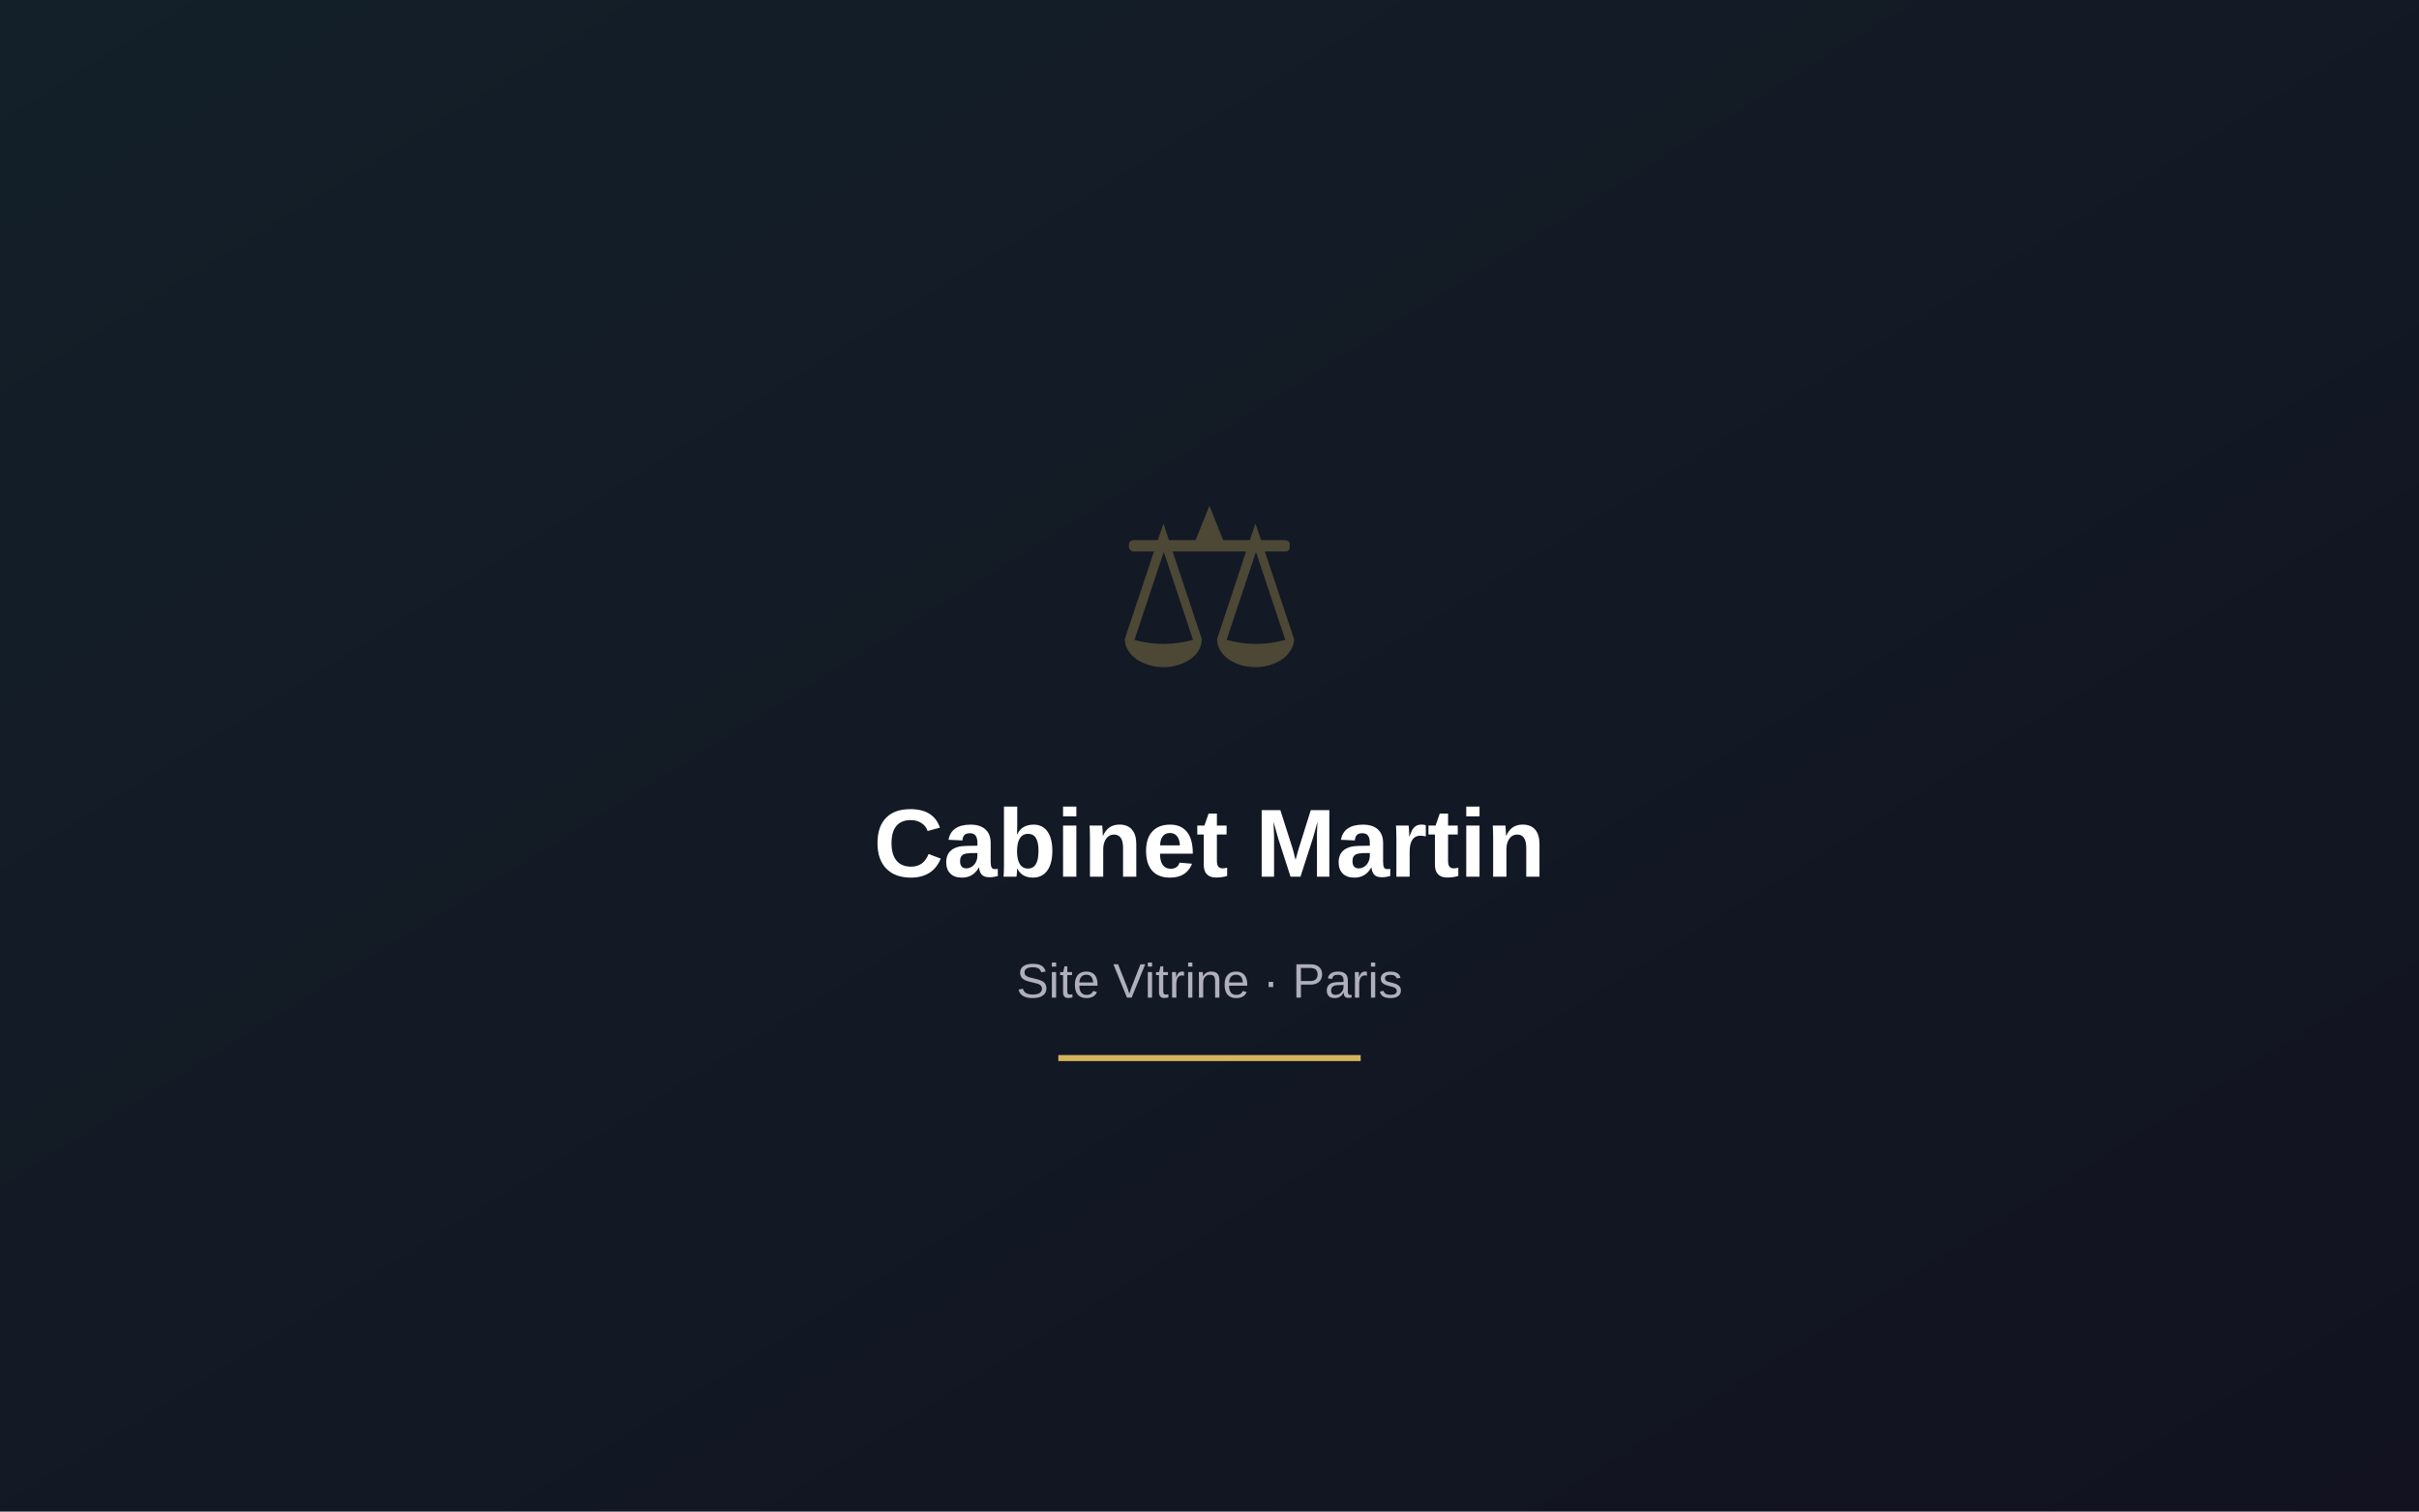
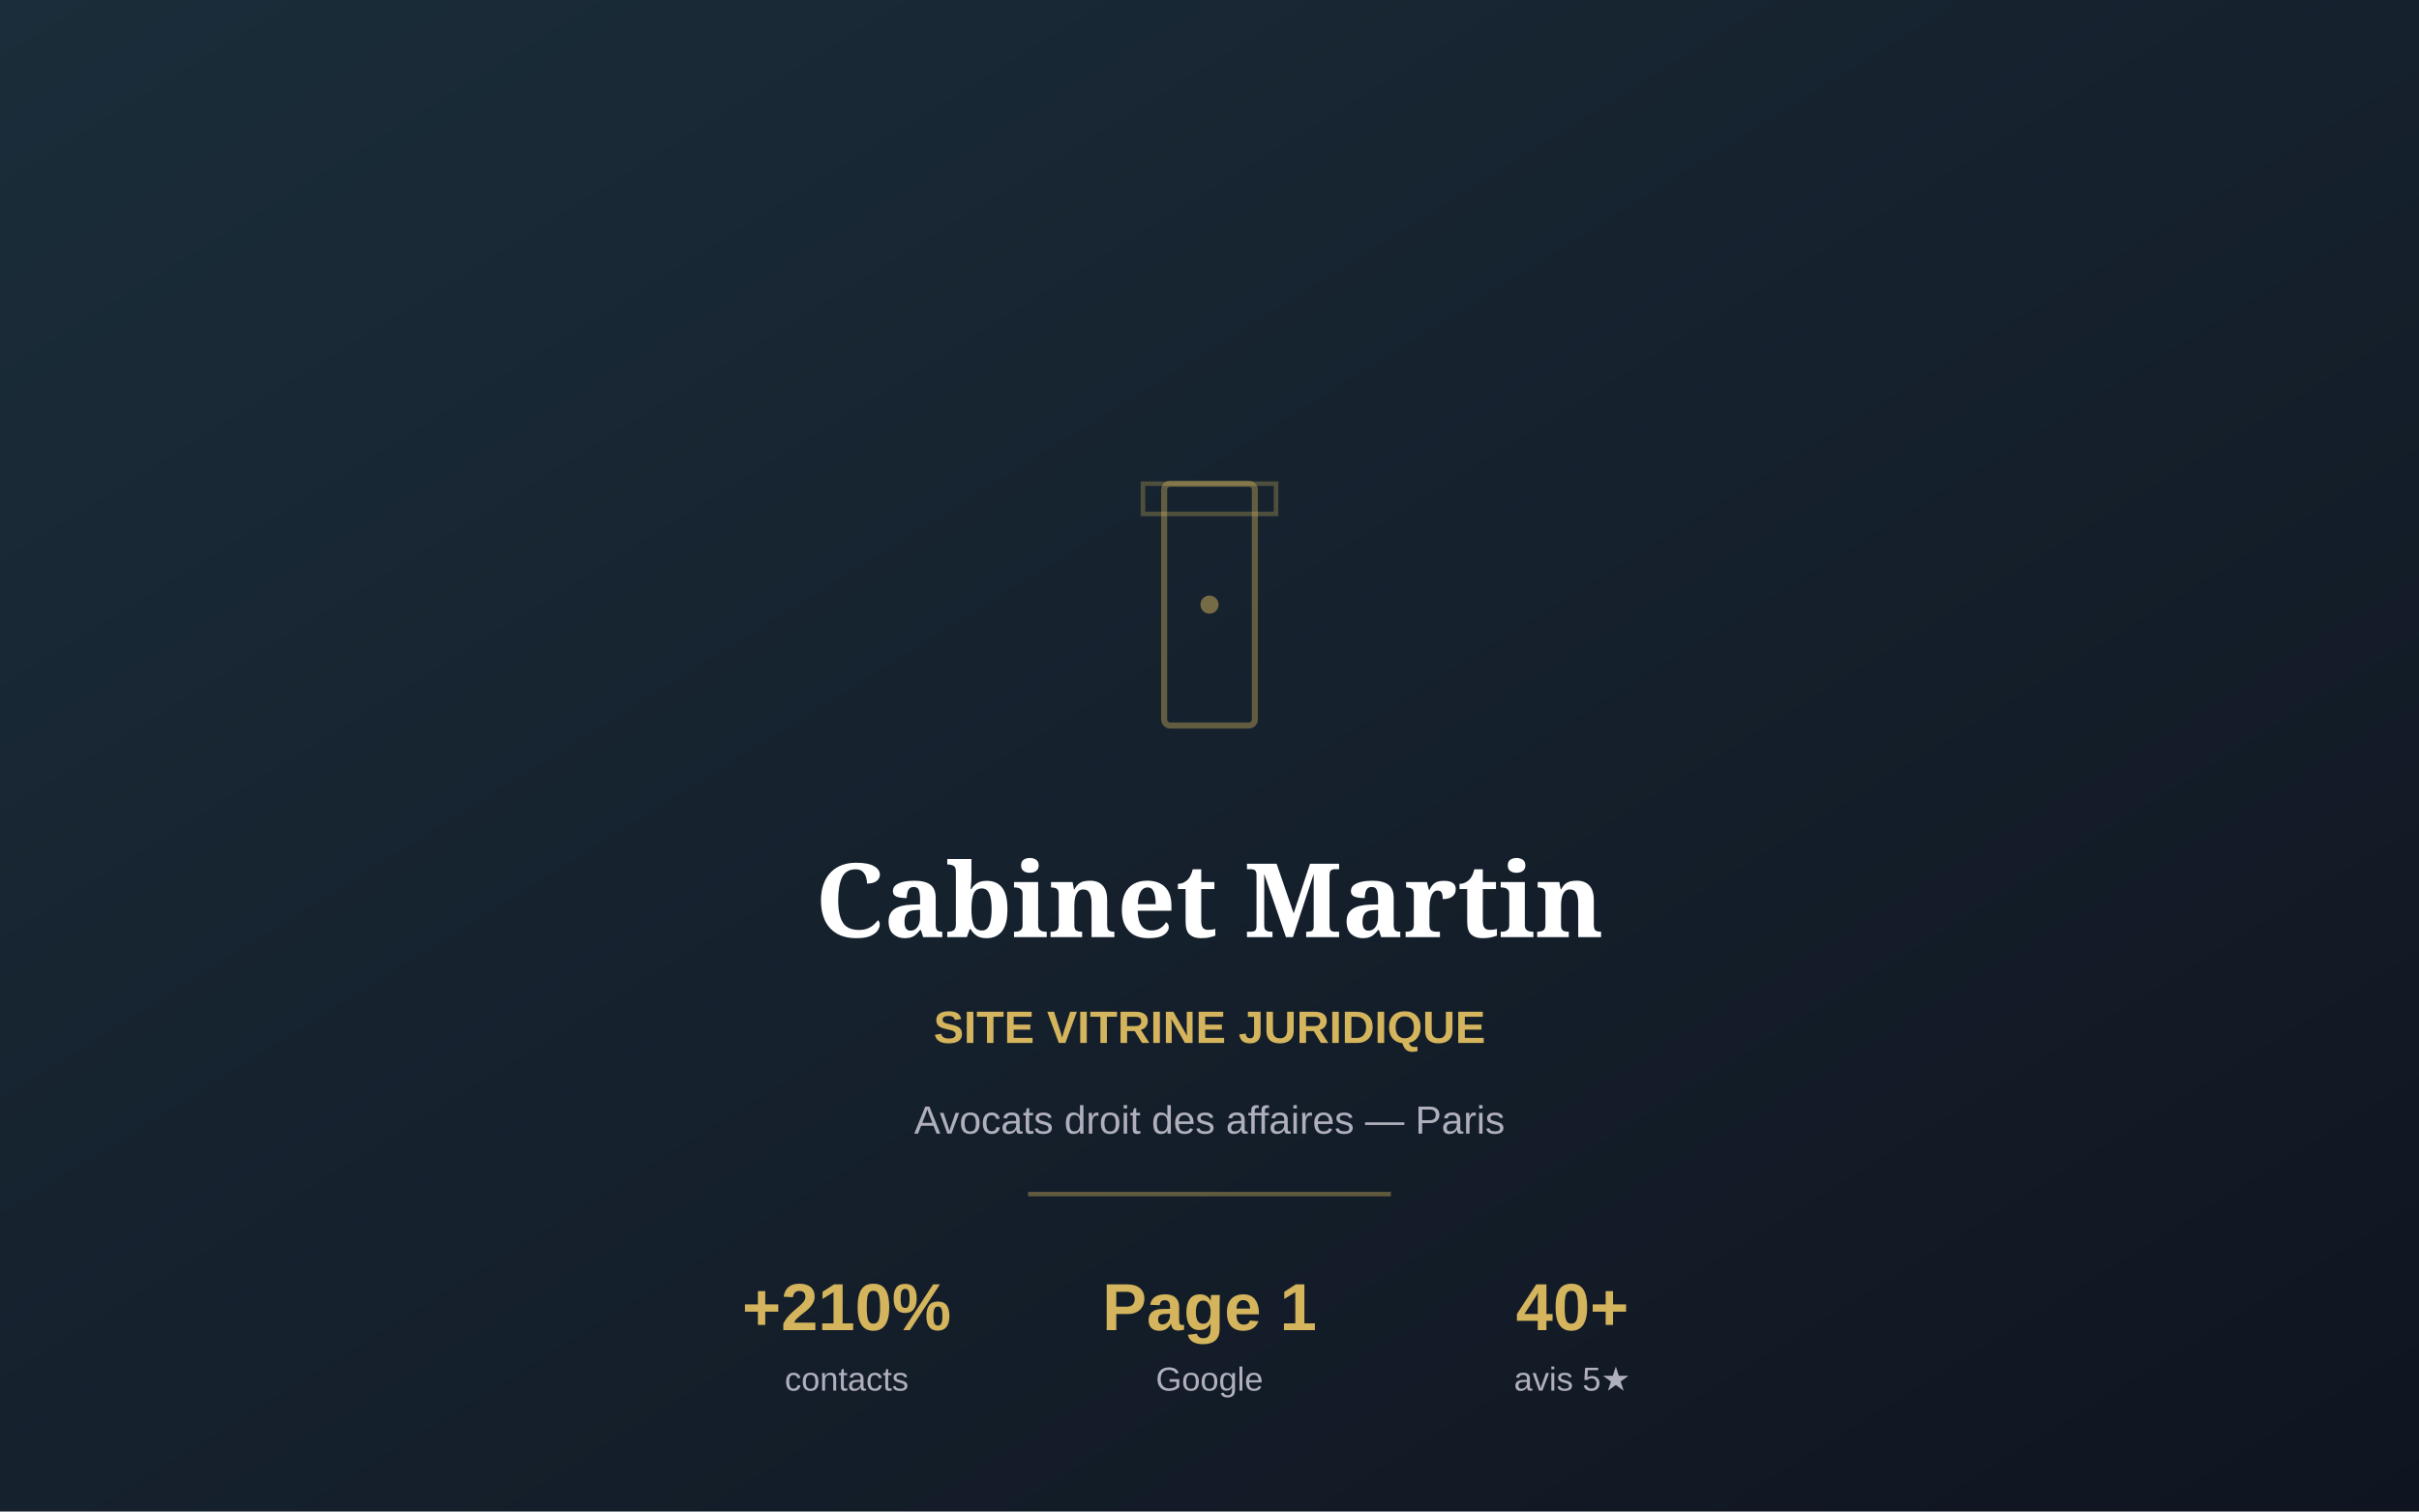
<svg xmlns="http://www.w3.org/2000/svg" width="800" height="500" viewBox="0 0 800 500">
  <defs>
    <linearGradient id="bg" x1="0%" y1="0%" x2="100%" y2="100%">
-       <stop offset="0%" style="stop-color:#1b2d3a" />
-       <stop offset="100%" style="stop-color:#1a1a2e" />
+       <stop offset="0%" stop-color="#1b2d3a" />
+       <stop offset="100%" stop-color="#0f1520" />
    </linearGradient>
  </defs>
  <rect width="800" height="500" fill="url(#bg)" />
-   <rect x="0" y="0" width="800" height="500" fill="rgba(0,0,0,0.3)" />
-   <text x="400" y="220" text-anchor="middle" fill="#D4B45C" font-family="Georgia,serif" font-size="72" font-weight="bold" opacity="0.3">⚖️</text>
-   <text x="400" y="290" text-anchor="middle" fill="#ffffff" font-family="Arial,sans-serif" font-size="32" font-weight="bold">Cabinet Martin</text>
-   <text x="400" y="330" text-anchor="middle" fill="#b0b0bc" font-family="Arial,sans-serif" font-size="16">Site Vitrine · Paris</text>
-   <line x1="350" y1="350" x2="450" y2="350" stroke="#D4B45C" stroke-width="2" />
+   <rect x="385" y="160" width="30" height="80" rx="2" fill="none" stroke="#D4B45C" stroke-width="2" opacity=".4" />
+   <rect x="378" y="160" width="44" height="10" fill="none" stroke="#D4B45C" stroke-width="1.5" opacity=".3" />
+   <circle cx="400" cy="200" r="3" fill="#D4B45C" opacity=".5" />
+   <text x="400" y="310" text-anchor="middle" fill="#ffffff" font-family="Georgia,serif" font-size="34" font-weight="bold">Cabinet Martin</text>
+   <text x="400" y="345" text-anchor="middle" fill="#D4B45C" font-family="Arial,sans-serif" font-size="15" font-weight="600">SITE VITRINE JURIDIQUE</text>
+   <text x="400" y="375" text-anchor="middle" fill="#b0b0bc" font-family="Arial,sans-serif" font-size="13">Avocats droit des affaires — Paris</text>
+   <line x1="340" y1="395" x2="460" y2="395" stroke="#D4B45C" stroke-width="1.5" opacity=".4" />
+   <text x="280" y="440" text-anchor="middle" fill="#D4B45C" font-family="Arial,sans-serif" font-size="22" font-weight="bold">+210%</text>
+   <text x="280" y="460" text-anchor="middle" fill="#b0b0bc" font-family="Arial,sans-serif" font-size="11">contacts</text>
+   <text x="400" y="440" text-anchor="middle" fill="#D4B45C" font-family="Arial,sans-serif" font-size="22" font-weight="bold">Page 1</text>
+   <text x="400" y="460" text-anchor="middle" fill="#b0b0bc" font-family="Arial,sans-serif" font-size="11">Google</text>
+   <text x="520" y="440" text-anchor="middle" fill="#D4B45C" font-family="Arial,sans-serif" font-size="22" font-weight="bold">40+</text>
+   <text x="520" y="460" text-anchor="middle" fill="#b0b0bc" font-family="Arial,sans-serif" font-size="11">avis 5★</text>
</svg>
